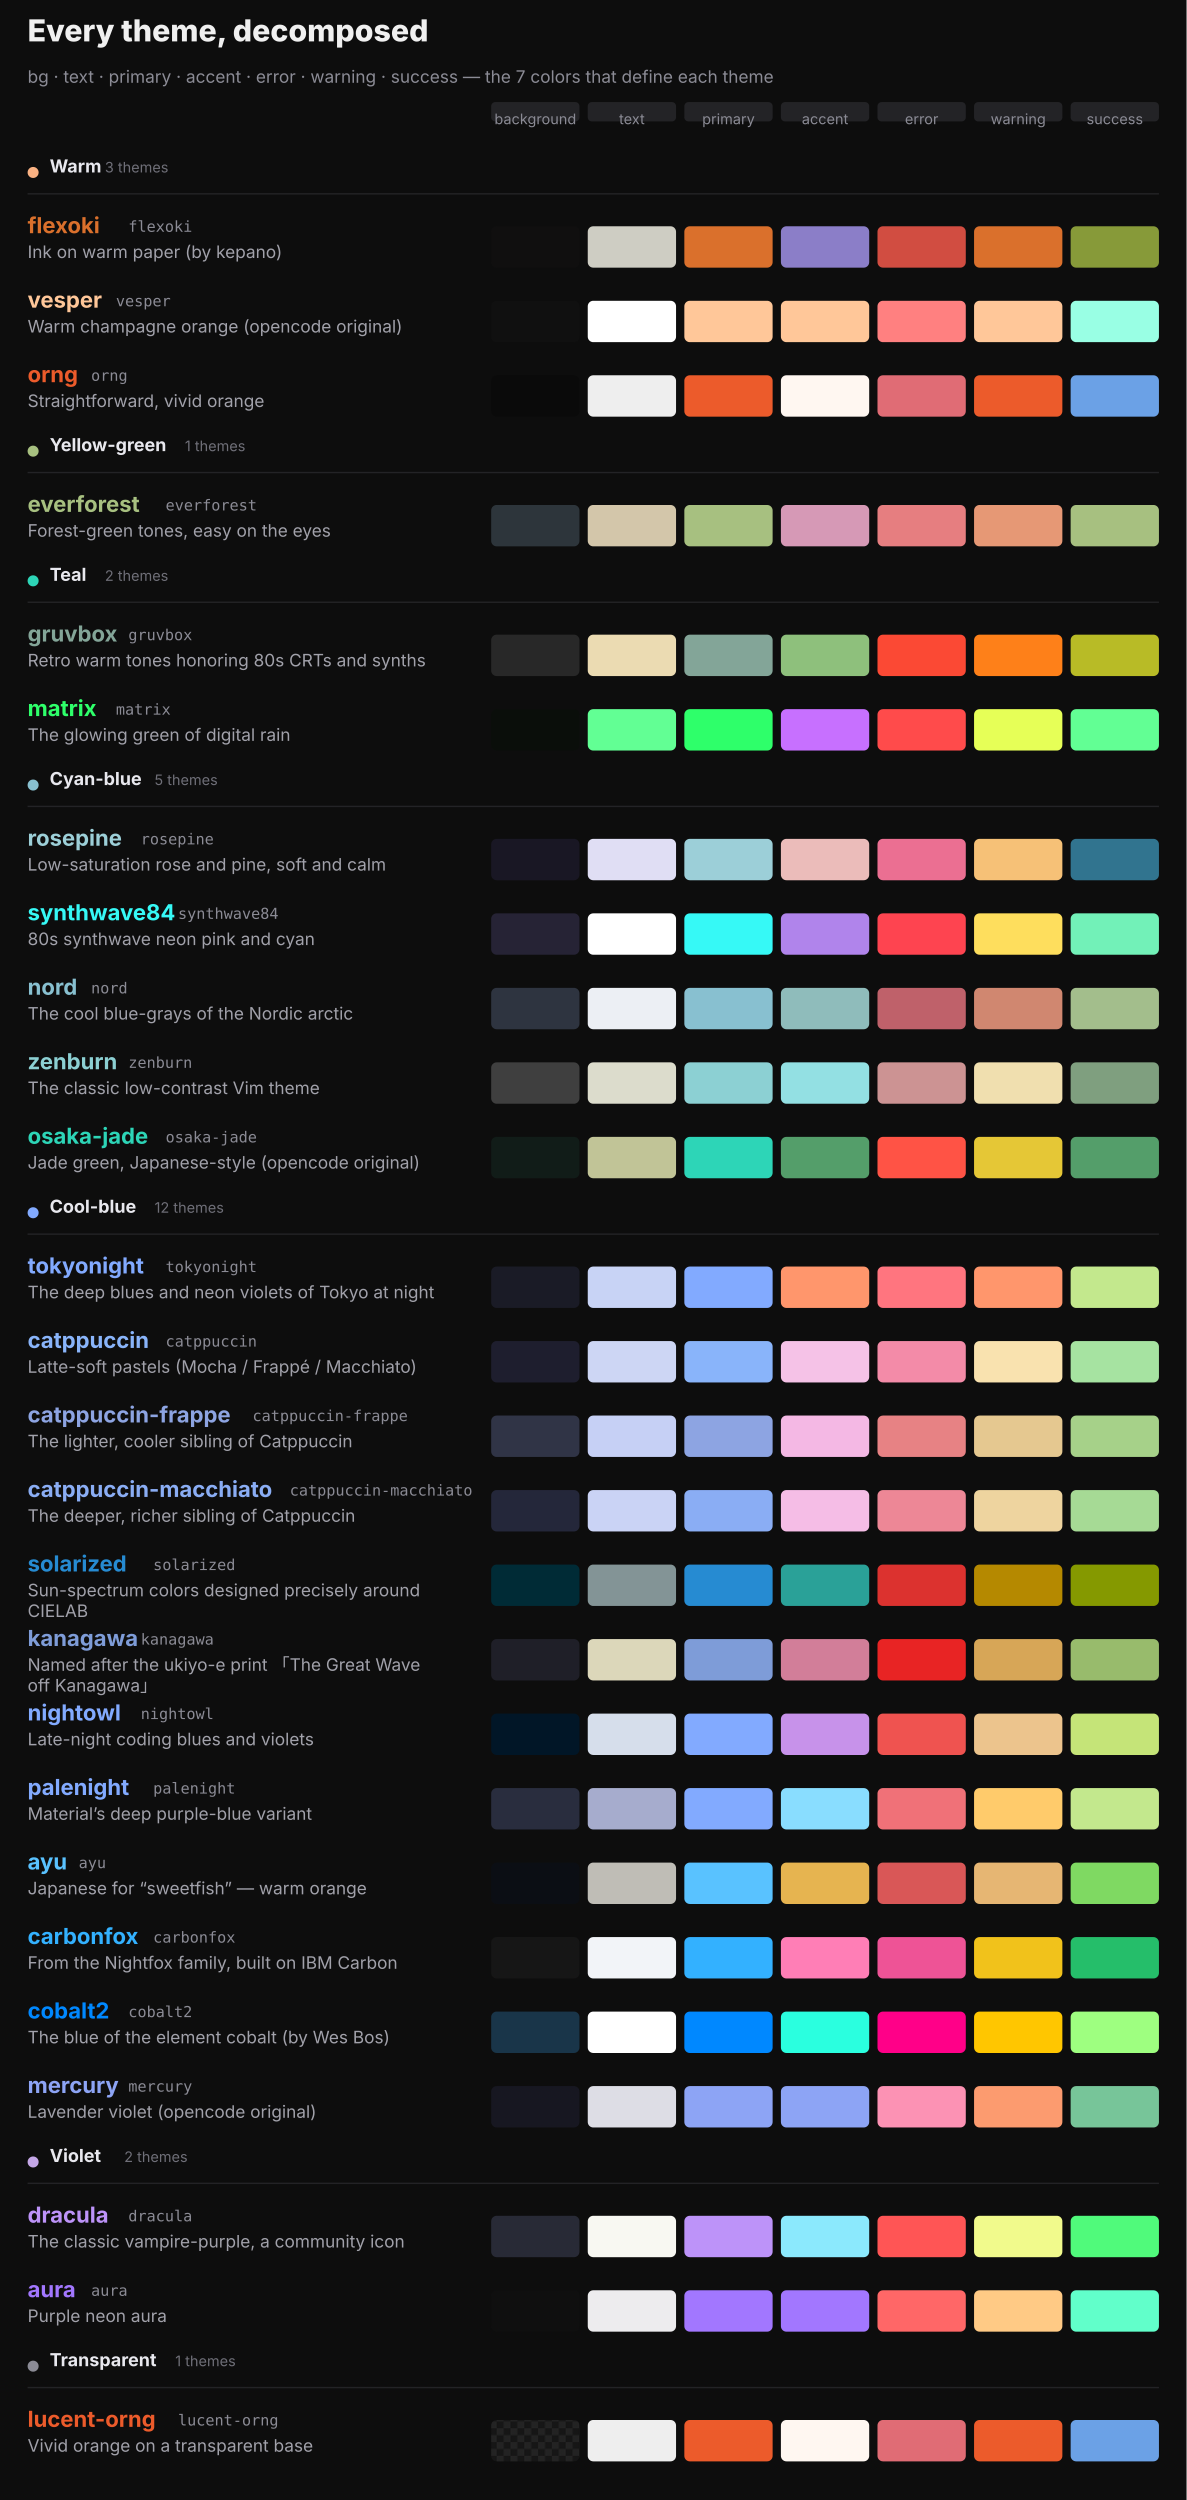
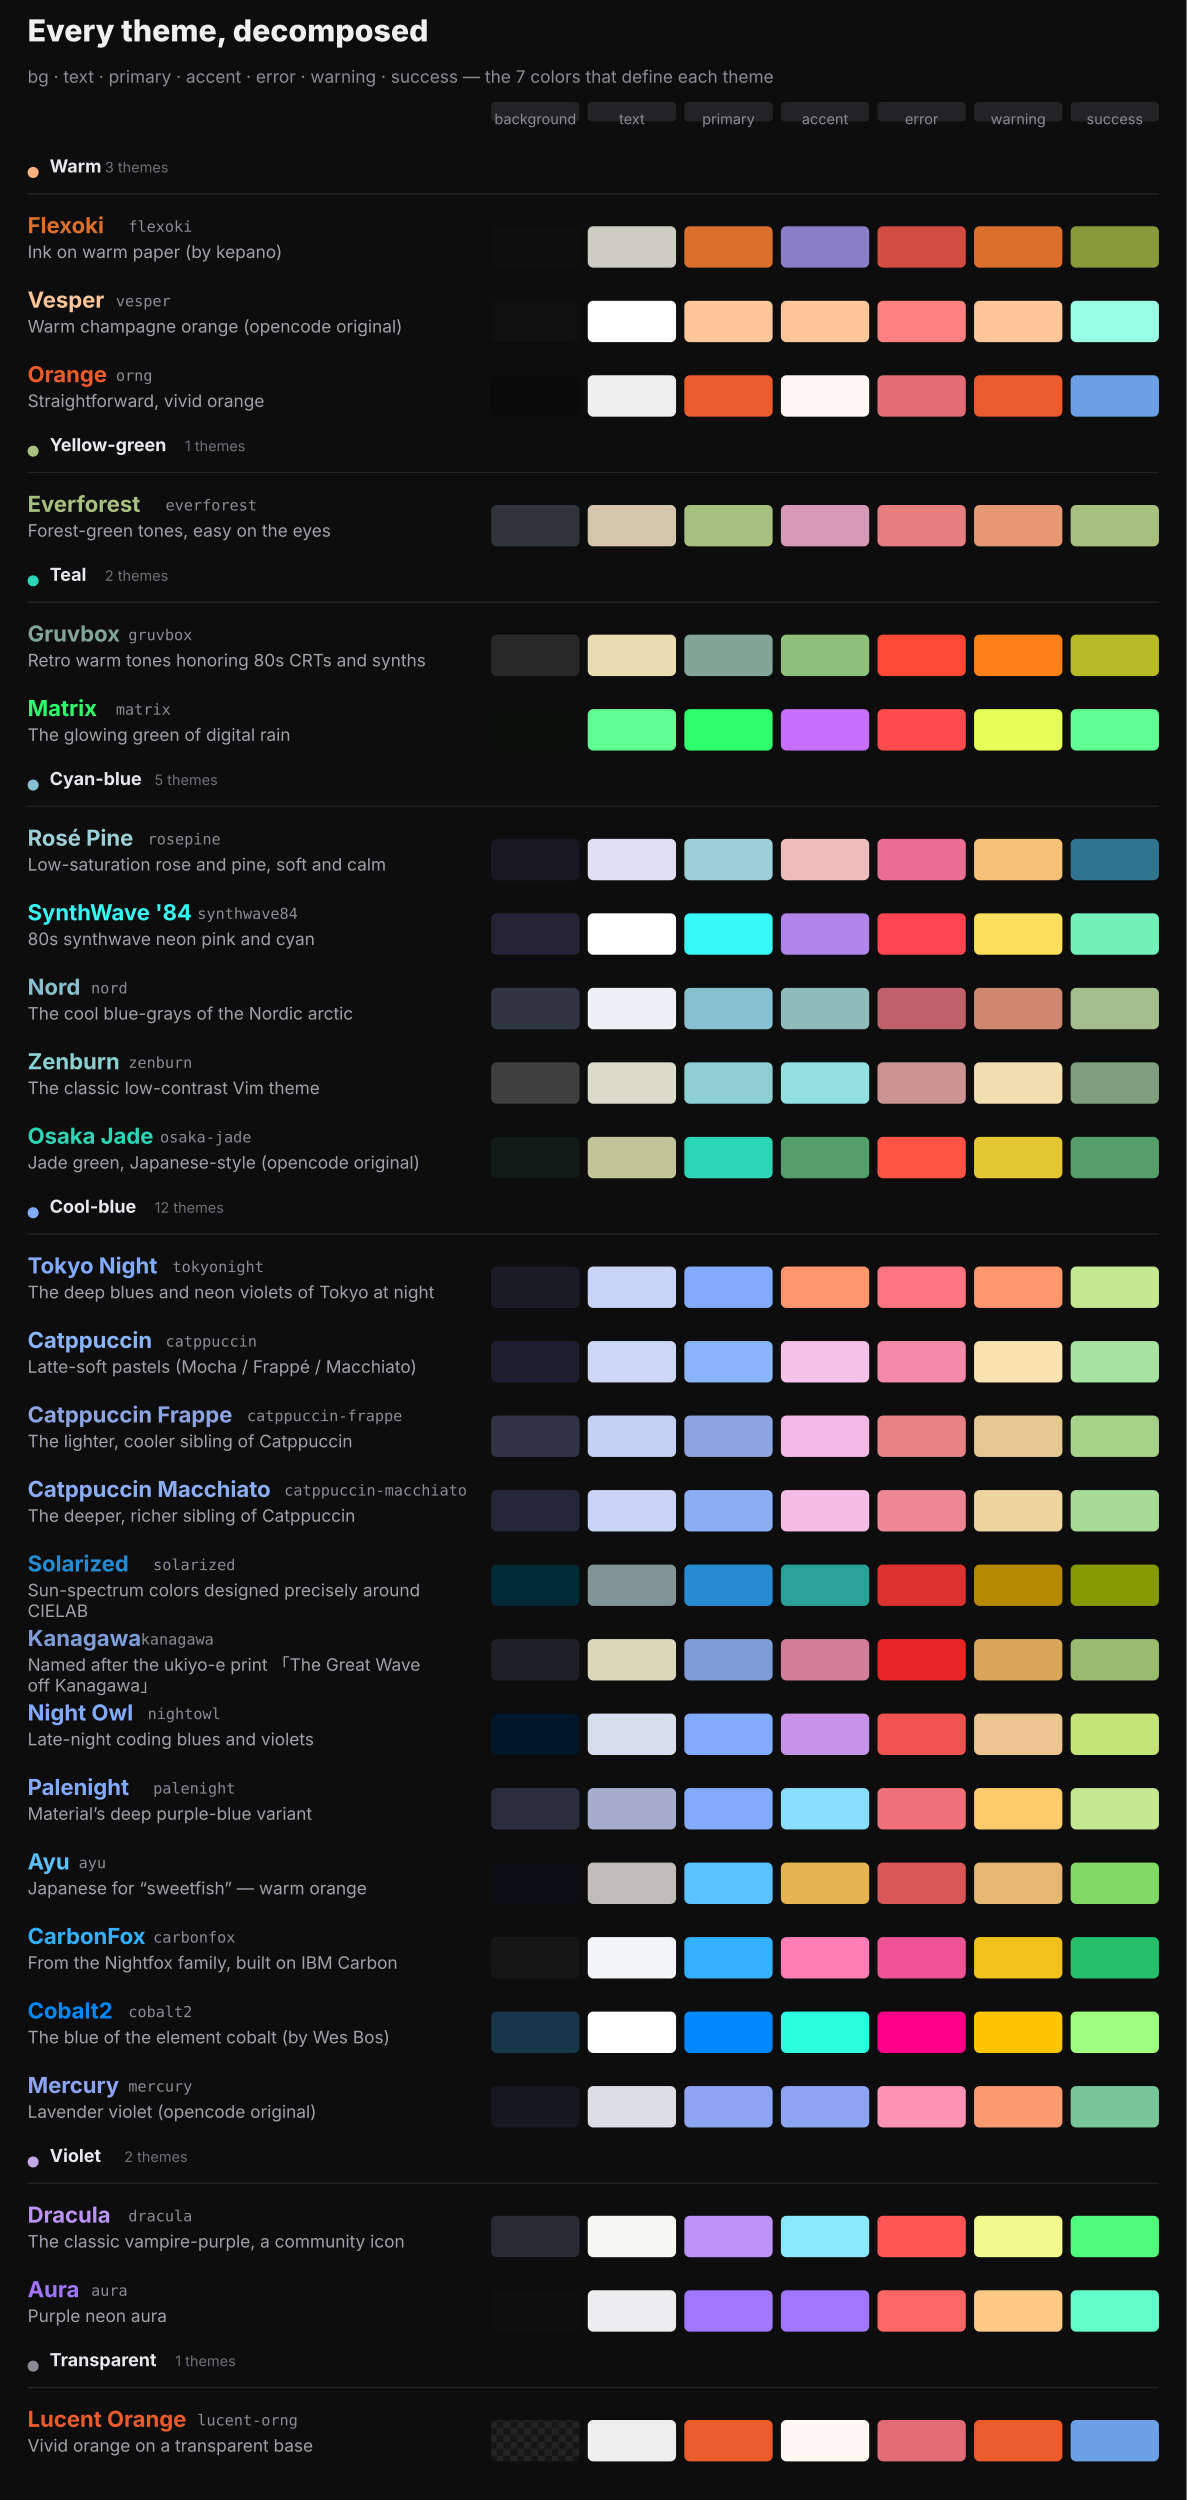
<svg xmlns="http://www.w3.org/2000/svg" width="860" height="1812" viewBox="0 0 860 1812">
  <defs>
    <pattern id="chess" width="10" height="10" patternUnits="userSpaceOnUse">
      <rect width="10" height="10" fill="#161616" />
      <rect width="5" height="5" fill="#232323" />
      <rect x="5" y="5" width="5" height="5" fill="#232323" />
    </pattern>
  </defs>
  <rect x="0" y="0" width="860" height="1812" rx="0" fill="#0d0d0d" />
  <text x="20" y="30" font-family="-apple-system,Segoe UI,Microsoft YaHei,PingFang SC,sans-serif" font-size="22" fill="#f0f0f0" font-weight="800">Every theme, decomposed</text>
  <text x="20" y="60" font-family="-apple-system,Segoe UI,Microsoft YaHei,PingFang SC,sans-serif" font-size="12.5" fill="#8b8b95">bg · text · primary · accent · error · warning · success — the 7 colors that define each theme</text>
  <rect x="356" y="74" width="64" height="14" rx="3" fill="#232326" />
  <text x="388" y="90" font-family="-apple-system,Segoe UI,Microsoft YaHei,PingFang SC,sans-serif" font-size="10.5" fill="#8b8b95" text-anchor="middle">background</text>
  <rect x="426" y="74" width="64" height="14" rx="3" fill="#232326" />
  <text x="458" y="90" font-family="-apple-system,Segoe UI,Microsoft YaHei,PingFang SC,sans-serif" font-size="10.5" fill="#8b8b95" text-anchor="middle">text</text>
  <rect x="496" y="74" width="64" height="14" rx="3" fill="#232326" />
  <text x="528" y="90" font-family="-apple-system,Segoe UI,Microsoft YaHei,PingFang SC,sans-serif" font-size="10.5" fill="#8b8b95" text-anchor="middle">primary</text>
  <rect x="566" y="74" width="64" height="14" rx="3" fill="#232326" />
  <text x="598" y="90" font-family="-apple-system,Segoe UI,Microsoft YaHei,PingFang SC,sans-serif" font-size="10.5" fill="#8b8b95" text-anchor="middle">accent</text>
  <rect x="636" y="74" width="64" height="14" rx="3" fill="#232326" />
  <text x="668" y="90" font-family="-apple-system,Segoe UI,Microsoft YaHei,PingFang SC,sans-serif" font-size="10.5" fill="#8b8b95" text-anchor="middle">error</text>
  <rect x="706" y="74" width="64" height="14" rx="3" fill="#232326" />
  <text x="738" y="90" font-family="-apple-system,Segoe UI,Microsoft YaHei,PingFang SC,sans-serif" font-size="10.5" fill="#8b8b95" text-anchor="middle">warning</text>
  <rect x="776" y="74" width="64" height="14" rx="3" fill="#232326" />
  <text x="808" y="90" font-family="-apple-system,Segoe UI,Microsoft YaHei,PingFang SC,sans-serif" font-size="10.5" fill="#8b8b95" text-anchor="middle">success</text>
  <circle cx="24" cy="125" r="4" fill="#FAB283" />
  <text x="36" y="125" font-family="-apple-system,Segoe UI,Microsoft YaHei,PingFang SC,sans-serif" font-size="13" fill="#e8e8ee" font-weight="700">Warm</text>
  <text x="76" y="125" font-family="-apple-system,Segoe UI,Microsoft YaHei,PingFang SC,sans-serif" font-size="10.5" fill="#6f6f78">3 themes</text>
  <rect x="20" y="140" width="820" height="1" rx="0" fill="#232326" />
-   <text x="20" y="169" font-family="-apple-system,Segoe UI,Microsoft YaHei,PingFang SC,sans-serif" font-size="16" fill="#DA702C" font-weight="700">flexoki</text>
+   <text x="20" y="169" font-family="-apple-system,Segoe UI,Microsoft YaHei,PingFang SC,sans-serif" font-size="16" fill="#DA702C" font-weight="700">Flexoki</text>
  <text x="93" y="168" font-family="ui-monospace,SFMono-Regular,Menlo,Consolas,monospace" font-size="11" fill="#8b8b95">flexoki</text>
  <text x="20" y="187" font-family="-apple-system,Segoe UI,Microsoft YaHei,PingFang SC,sans-serif" font-size="12.5" fill="#a1a1aa">Ink on warm paper (by kepano)</text>
  <rect x="356" y="164" width="64" height="30" rx="4" fill="#100F0F" />
  <rect x="426" y="164" width="64" height="30" rx="4" fill="#CECDC3" />
  <rect x="496" y="164" width="64" height="30" rx="4" fill="#DA702C" />
  <rect x="566" y="164" width="64" height="30" rx="4" fill="#8B7EC8" />
  <rect x="636" y="164" width="64" height="30" rx="4" fill="#D14D41" />
  <rect x="706" y="164" width="64" height="30" rx="4" fill="#DA702C" />
  <rect x="776" y="164" width="64" height="30" rx="4" fill="#879A39" />
-   <text x="20" y="223" font-family="-apple-system,Segoe UI,Microsoft YaHei,PingFang SC,sans-serif" font-size="16" fill="#FFC799" font-weight="700">vesper</text>
+   <text x="20" y="223" font-family="-apple-system,Segoe UI,Microsoft YaHei,PingFang SC,sans-serif" font-size="16" fill="#FFC799" font-weight="700">Vesper</text>
  <text x="84" y="222" font-family="ui-monospace,SFMono-Regular,Menlo,Consolas,monospace" font-size="11" fill="#8b8b95">vesper</text>
  <text x="20" y="241" font-family="-apple-system,Segoe UI,Microsoft YaHei,PingFang SC,sans-serif" font-size="12.5" fill="#a1a1aa">Warm champagne orange (opencode original)</text>
  <rect x="356" y="218" width="64" height="30" rx="4" fill="#101010" />
  <rect x="426" y="218" width="64" height="30" rx="4" fill="#FFF" />
  <rect x="496" y="218" width="64" height="30" rx="4" fill="#FFC799" />
  <rect x="566" y="218" width="64" height="30" rx="4" fill="#FFC799" />
  <rect x="636" y="218" width="64" height="30" rx="4" fill="#FF8080" />
  <rect x="706" y="218" width="64" height="30" rx="4" fill="#FFC799" />
  <rect x="776" y="218" width="64" height="30" rx="4" fill="#99FFE4" />
-   <text x="20" y="277" font-family="-apple-system,Segoe UI,Microsoft YaHei,PingFang SC,sans-serif" font-size="16" fill="#EC5B2B" font-weight="700">orng</text>
-   <text x="66" y="276" font-family="ui-monospace,SFMono-Regular,Menlo,Consolas,monospace" font-size="11" fill="#8b8b95">orng</text>
+   <text x="20" y="277" font-family="-apple-system,Segoe UI,Microsoft YaHei,PingFang SC,sans-serif" font-size="16" fill="#EC5B2B" font-weight="700">Orange</text>
+   <text x="84" y="276" font-family="ui-monospace,SFMono-Regular,Menlo,Consolas,monospace" font-size="11" fill="#8b8b95">orng</text>
  <text x="20" y="295" font-family="-apple-system,Segoe UI,Microsoft YaHei,PingFang SC,sans-serif" font-size="12.5" fill="#a1a1aa">Straightforward, vivid orange</text>
  <rect x="356" y="272" width="64" height="30" rx="4" fill="#0A0A0A" />
  <rect x="426" y="272" width="64" height="30" rx="4" fill="#EEEEEE" />
  <rect x="496" y="272" width="64" height="30" rx="4" fill="#EC5B2B" />
  <rect x="566" y="272" width="64" height="30" rx="4" fill="#FFF7F1" />
  <rect x="636" y="272" width="64" height="30" rx="4" fill="#E06C75" />
  <rect x="706" y="272" width="64" height="30" rx="4" fill="#EC5B2B" />
  <rect x="776" y="272" width="64" height="30" rx="4" fill="#6BA1E6" />
  <circle cx="24" cy="327" r="4" fill="#A7C080" />
  <text x="36" y="327" font-family="-apple-system,Segoe UI,Microsoft YaHei,PingFang SC,sans-serif" font-size="13" fill="#e8e8ee" font-weight="700">Yellow-green</text>
  <text x="134" y="327" font-family="-apple-system,Segoe UI,Microsoft YaHei,PingFang SC,sans-serif" font-size="10.5" fill="#6f6f78">1 themes</text>
  <rect x="20" y="342" width="820" height="1" rx="0" fill="#232326" />
-   <text x="20" y="371" font-family="-apple-system,Segoe UI,Microsoft YaHei,PingFang SC,sans-serif" font-size="16" fill="#A7C080" font-weight="700">everforest</text>
+   <text x="20" y="371" font-family="-apple-system,Segoe UI,Microsoft YaHei,PingFang SC,sans-serif" font-size="16" fill="#A7C080" font-weight="700">Everforest</text>
  <text x="120" y="370" font-family="ui-monospace,SFMono-Regular,Menlo,Consolas,monospace" font-size="11" fill="#8b8b95">everforest</text>
  <text x="20" y="389" font-family="-apple-system,Segoe UI,Microsoft YaHei,PingFang SC,sans-serif" font-size="12.5" fill="#a1a1aa">Forest-green tones, easy on the eyes</text>
  <rect x="356" y="366" width="64" height="30" rx="4" fill="#2D353B" />
  <rect x="426" y="366" width="64" height="30" rx="4" fill="#D3C6AA" />
  <rect x="496" y="366" width="64" height="30" rx="4" fill="#A7C080" />
  <rect x="566" y="366" width="64" height="30" rx="4" fill="#D699B6" />
  <rect x="636" y="366" width="64" height="30" rx="4" fill="#E67E80" />
  <rect x="706" y="366" width="64" height="30" rx="4" fill="#E69875" />
  <rect x="776" y="366" width="64" height="30" rx="4" fill="#A7C080" />
  <circle cx="24" cy="421" r="4" fill="#2DD5B7" />
  <text x="36" y="421" font-family="-apple-system,Segoe UI,Microsoft YaHei,PingFang SC,sans-serif" font-size="13" fill="#e8e8ee" font-weight="700">Teal</text>
  <text x="76" y="421" font-family="-apple-system,Segoe UI,Microsoft YaHei,PingFang SC,sans-serif" font-size="10.5" fill="#6f6f78">2 themes</text>
  <rect x="20" y="436" width="820" height="1" rx="0" fill="#232326" />
-   <text x="20" y="465" font-family="-apple-system,Segoe UI,Microsoft YaHei,PingFang SC,sans-serif" font-size="16" fill="#83A598" font-weight="700">gruvbox</text>
+   <text x="20" y="465" font-family="-apple-system,Segoe UI,Microsoft YaHei,PingFang SC,sans-serif" font-size="16" fill="#83A598" font-weight="700">Gruvbox</text>
  <text x="93" y="464" font-family="ui-monospace,SFMono-Regular,Menlo,Consolas,monospace" font-size="11" fill="#8b8b95">gruvbox</text>
  <text x="20" y="483" font-family="-apple-system,Segoe UI,Microsoft YaHei,PingFang SC,sans-serif" font-size="12.5" fill="#a1a1aa">Retro warm tones honoring 80s CRTs and synths</text>
  <rect x="356" y="460" width="64" height="30" rx="4" fill="#282828" />
  <rect x="426" y="460" width="64" height="30" rx="4" fill="#EBDBB2" />
  <rect x="496" y="460" width="64" height="30" rx="4" fill="#83A598" />
  <rect x="566" y="460" width="64" height="30" rx="4" fill="#8EC07C" />
  <rect x="636" y="460" width="64" height="30" rx="4" fill="#FB4934" />
  <rect x="706" y="460" width="64" height="30" rx="4" fill="#FE8019" />
  <rect x="776" y="460" width="64" height="30" rx="4" fill="#B8BB26" />
-   <text x="20" y="519" font-family="-apple-system,Segoe UI,Microsoft YaHei,PingFang SC,sans-serif" font-size="16" fill="#2EFF6A" font-weight="700">matrix</text>
+   <text x="20" y="519" font-family="-apple-system,Segoe UI,Microsoft YaHei,PingFang SC,sans-serif" font-size="16" fill="#2EFF6A" font-weight="700">Matrix</text>
  <text x="84" y="518" font-family="ui-monospace,SFMono-Regular,Menlo,Consolas,monospace" font-size="11" fill="#8b8b95">matrix</text>
  <text x="20" y="537" font-family="-apple-system,Segoe UI,Microsoft YaHei,PingFang SC,sans-serif" font-size="12.5" fill="#a1a1aa">The glowing green of digital rain</text>
  <rect x="356" y="514" width="64" height="30" rx="4" fill="#0A0E0A" />
  <rect x="426" y="514" width="64" height="30" rx="4" fill="#62FF94" />
  <rect x="496" y="514" width="64" height="30" rx="4" fill="#2EFF6A" />
  <rect x="566" y="514" width="64" height="30" rx="4" fill="#C770FF" />
  <rect x="636" y="514" width="64" height="30" rx="4" fill="#FF4B4B" />
  <rect x="706" y="514" width="64" height="30" rx="4" fill="#E6FF57" />
  <rect x="776" y="514" width="64" height="30" rx="4" fill="#62FF94" />
  <circle cx="24" cy="569" r="4" fill="#88C0D0" />
  <text x="36" y="569" font-family="-apple-system,Segoe UI,Microsoft YaHei,PingFang SC,sans-serif" font-size="13" fill="#e8e8ee" font-weight="700">Cyan-blue</text>
  <text x="112" y="569" font-family="-apple-system,Segoe UI,Microsoft YaHei,PingFang SC,sans-serif" font-size="10.5" fill="#6f6f78">5 themes</text>
  <rect x="20" y="584" width="820" height="1" rx="0" fill="#232326" />
-   <text x="20" y="613" font-family="-apple-system,Segoe UI,Microsoft YaHei,PingFang SC,sans-serif" font-size="16" fill="#9CCFD8" font-weight="700">rosepine</text>
-   <text x="102" y="612" font-family="ui-monospace,SFMono-Regular,Menlo,Consolas,monospace" font-size="11" fill="#8b8b95">rosepine</text>
+   <text x="20" y="613" font-family="-apple-system,Segoe UI,Microsoft YaHei,PingFang SC,sans-serif" font-size="16" fill="#9CCFD8" font-weight="700">Rosé Pine</text>
+   <text x="107" y="612" font-family="ui-monospace,SFMono-Regular,Menlo,Consolas,monospace" font-size="11" fill="#8b8b95">rosepine</text>
  <text x="20" y="631" font-family="-apple-system,Segoe UI,Microsoft YaHei,PingFang SC,sans-serif" font-size="12.5" fill="#a1a1aa">Low-saturation rose and pine, soft and calm</text>
  <rect x="356" y="608" width="64" height="30" rx="4" fill="#191724" />
  <rect x="426" y="608" width="64" height="30" rx="4" fill="#E0DEF4" />
  <rect x="496" y="608" width="64" height="30" rx="4" fill="#9CCFD8" />
  <rect x="566" y="608" width="64" height="30" rx="4" fill="#EBBCBA" />
  <rect x="636" y="608" width="64" height="30" rx="4" fill="#EB6F92" />
  <rect x="706" y="608" width="64" height="30" rx="4" fill="#F6C177" />
  <rect x="776" y="608" width="64" height="30" rx="4" fill="#31748F" />
-   <text x="20" y="667" font-family="-apple-system,Segoe UI,Microsoft YaHei,PingFang SC,sans-serif" font-size="16" fill="#36F9F6" font-weight="700">synthwave84</text>
-   <text x="129" y="666" font-family="ui-monospace,SFMono-Regular,Menlo,Consolas,monospace" font-size="11" fill="#8b8b95">synthwave84</text>
+   <text x="20" y="667" font-family="-apple-system,Segoe UI,Microsoft YaHei,PingFang SC,sans-serif" font-size="16" fill="#36F9F6" font-weight="700">SynthWave '84</text>
+   <text x="143" y="666" font-family="ui-monospace,SFMono-Regular,Menlo,Consolas,monospace" font-size="11" fill="#8b8b95">synthwave84</text>
  <text x="20" y="685" font-family="-apple-system,Segoe UI,Microsoft YaHei,PingFang SC,sans-serif" font-size="12.5" fill="#a1a1aa">80s synthwave neon pink and cyan</text>
  <rect x="356" y="662" width="64" height="30" rx="4" fill="#262335" />
  <rect x="426" y="662" width="64" height="30" rx="4" fill="#FFFFFF" />
  <rect x="496" y="662" width="64" height="30" rx="4" fill="#36F9F6" />
  <rect x="566" y="662" width="64" height="30" rx="4" fill="#B084EB" />
  <rect x="636" y="662" width="64" height="30" rx="4" fill="#FE4450" />
  <rect x="706" y="662" width="64" height="30" rx="4" fill="#FEDE5D" />
  <rect x="776" y="662" width="64" height="30" rx="4" fill="#72F1B8" />
-   <text x="20" y="721" font-family="-apple-system,Segoe UI,Microsoft YaHei,PingFang SC,sans-serif" font-size="16" fill="#88C0D0" font-weight="700">nord</text>
+   <text x="20" y="721" font-family="-apple-system,Segoe UI,Microsoft YaHei,PingFang SC,sans-serif" font-size="16" fill="#88C0D0" font-weight="700">Nord</text>
  <text x="66" y="720" font-family="ui-monospace,SFMono-Regular,Menlo,Consolas,monospace" font-size="11" fill="#8b8b95">nord</text>
  <text x="20" y="739" font-family="-apple-system,Segoe UI,Microsoft YaHei,PingFang SC,sans-serif" font-size="12.5" fill="#a1a1aa">The cool blue-grays of the Nordic arctic</text>
  <rect x="356" y="716" width="64" height="30" rx="4" fill="#2E3440" />
  <rect x="426" y="716" width="64" height="30" rx="4" fill="#ECEFF4" />
  <rect x="496" y="716" width="64" height="30" rx="4" fill="#88C0D0" />
  <rect x="566" y="716" width="64" height="30" rx="4" fill="#8FBCBB" />
  <rect x="636" y="716" width="64" height="30" rx="4" fill="#BF616A" />
  <rect x="706" y="716" width="64" height="30" rx="4" fill="#D08770" />
  <rect x="776" y="716" width="64" height="30" rx="4" fill="#A3BE8C" />
-   <text x="20" y="775" font-family="-apple-system,Segoe UI,Microsoft YaHei,PingFang SC,sans-serif" font-size="16" fill="#8CD0D3" font-weight="700">zenburn</text>
+   <text x="20" y="775" font-family="-apple-system,Segoe UI,Microsoft YaHei,PingFang SC,sans-serif" font-size="16" fill="#8CD0D3" font-weight="700">Zenburn</text>
  <text x="93" y="774" font-family="ui-monospace,SFMono-Regular,Menlo,Consolas,monospace" font-size="11" fill="#8b8b95">zenburn</text>
  <text x="20" y="793" font-family="-apple-system,Segoe UI,Microsoft YaHei,PingFang SC,sans-serif" font-size="12.5" fill="#a1a1aa">The classic low-contrast Vim theme</text>
  <rect x="356" y="770" width="64" height="30" rx="4" fill="#3F3F3F" />
  <rect x="426" y="770" width="64" height="30" rx="4" fill="#DCDCCC" />
  <rect x="496" y="770" width="64" height="30" rx="4" fill="#8CD0D3" />
  <rect x="566" y="770" width="64" height="30" rx="4" fill="#93E0E3" />
  <rect x="636" y="770" width="64" height="30" rx="4" fill="#CC9393" />
  <rect x="706" y="770" width="64" height="30" rx="4" fill="#F0DFAF" />
  <rect x="776" y="770" width="64" height="30" rx="4" fill="#7F9F7F" />
-   <text x="20" y="829" font-family="-apple-system,Segoe UI,Microsoft YaHei,PingFang SC,sans-serif" font-size="16" fill="#2DD5B7" font-weight="700">osaka-jade</text>
-   <text x="120" y="828" font-family="ui-monospace,SFMono-Regular,Menlo,Consolas,monospace" font-size="11" fill="#8b8b95">osaka-jade</text>
+   <text x="20" y="829" font-family="-apple-system,Segoe UI,Microsoft YaHei,PingFang SC,sans-serif" font-size="16" fill="#2DD5B7" font-weight="700">Osaka Jade</text>
+   <text x="116" y="828" font-family="ui-monospace,SFMono-Regular,Menlo,Consolas,monospace" font-size="11" fill="#8b8b95">osaka-jade</text>
  <text x="20" y="847" font-family="-apple-system,Segoe UI,Microsoft YaHei,PingFang SC,sans-serif" font-size="12.5" fill="#a1a1aa">Jade green, Japanese-style (opencode original)</text>
  <rect x="356" y="824" width="64" height="30" rx="4" fill="#111C18" />
  <rect x="426" y="824" width="64" height="30" rx="4" fill="#C1C497" />
  <rect x="496" y="824" width="64" height="30" rx="4" fill="#2DD5B7" />
  <rect x="566" y="824" width="64" height="30" rx="4" fill="#549E6A" />
  <rect x="636" y="824" width="64" height="30" rx="4" fill="#FF5345" />
  <rect x="706" y="824" width="64" height="30" rx="4" fill="#E5C736" />
  <rect x="776" y="824" width="64" height="30" rx="4" fill="#549E6A" />
  <circle cx="24" cy="879" r="4" fill="#82AAFF" />
  <text x="36" y="879" font-family="-apple-system,Segoe UI,Microsoft YaHei,PingFang SC,sans-serif" font-size="13" fill="#e8e8ee" font-weight="700">Cool-blue</text>
  <text x="112" y="879" font-family="-apple-system,Segoe UI,Microsoft YaHei,PingFang SC,sans-serif" font-size="10.5" fill="#6f6f78">12 themes</text>
  <rect x="20" y="894" width="820" height="1" rx="0" fill="#232326" />
-   <text x="20" y="923" font-family="-apple-system,Segoe UI,Microsoft YaHei,PingFang SC,sans-serif" font-size="16" fill="#82AAFF" font-weight="700">tokyonight</text>
-   <text x="120" y="922" font-family="ui-monospace,SFMono-Regular,Menlo,Consolas,monospace" font-size="11" fill="#8b8b95">tokyonight</text>
+   <text x="20" y="923" font-family="-apple-system,Segoe UI,Microsoft YaHei,PingFang SC,sans-serif" font-size="16" fill="#82AAFF" font-weight="700">Tokyo Night</text>
+   <text x="125" y="922" font-family="ui-monospace,SFMono-Regular,Menlo,Consolas,monospace" font-size="11" fill="#8b8b95">tokyonight</text>
  <text x="20" y="941" font-family="-apple-system,Segoe UI,Microsoft YaHei,PingFang SC,sans-serif" font-size="12.5" fill="#a1a1aa">The deep blues and neon violets of Tokyo at night</text>
  <rect x="356" y="918" width="64" height="30" rx="4" fill="#1A1B26" />
  <rect x="426" y="918" width="64" height="30" rx="4" fill="#C8D3F5" />
  <rect x="496" y="918" width="64" height="30" rx="4" fill="#82AAFF" />
  <rect x="566" y="918" width="64" height="30" rx="4" fill="#FF966C" />
  <rect x="636" y="918" width="64" height="30" rx="4" fill="#FF757F" />
  <rect x="706" y="918" width="64" height="30" rx="4" fill="#FF966C" />
  <rect x="776" y="918" width="64" height="30" rx="4" fill="#C3E88D" />
-   <text x="20" y="977" font-family="-apple-system,Segoe UI,Microsoft YaHei,PingFang SC,sans-serif" font-size="16" fill="#89B4FA" font-weight="700">catppuccin</text>
+   <text x="20" y="977" font-family="-apple-system,Segoe UI,Microsoft YaHei,PingFang SC,sans-serif" font-size="16" fill="#89B4FA" font-weight="700">Catppuccin</text>
  <text x="120" y="976" font-family="ui-monospace,SFMono-Regular,Menlo,Consolas,monospace" font-size="11" fill="#8b8b95">catppuccin</text>
  <text x="20" y="995" font-family="-apple-system,Segoe UI,Microsoft YaHei,PingFang SC,sans-serif" font-size="12.5" fill="#a1a1aa">Latte-soft pastels (Mocha / Frappé / Macchiato)</text>
  <rect x="356" y="972" width="64" height="30" rx="4" fill="#1E1E2E" />
  <rect x="426" y="972" width="64" height="30" rx="4" fill="#CDD6F4" />
  <rect x="496" y="972" width="64" height="30" rx="4" fill="#89B4FA" />
  <rect x="566" y="972" width="64" height="30" rx="4" fill="#F5C2E7" />
  <rect x="636" y="972" width="64" height="30" rx="4" fill="#F38BA8" />
  <rect x="706" y="972" width="64" height="30" rx="4" fill="#F9E2AF" />
  <rect x="776" y="972" width="64" height="30" rx="4" fill="#A6E3A1" />
-   <text x="20" y="1031" font-family="-apple-system,Segoe UI,Microsoft YaHei,PingFang SC,sans-serif" font-size="16" fill="#8DA4E2" font-weight="700">catppuccin-frappe</text>
-   <text x="183" y="1030" font-family="ui-monospace,SFMono-Regular,Menlo,Consolas,monospace" font-size="11" fill="#8b8b95">catppuccin-frappe</text>
+   <text x="20" y="1031" font-family="-apple-system,Segoe UI,Microsoft YaHei,PingFang SC,sans-serif" font-size="16" fill="#8DA4E2" font-weight="700">Catppuccin Frappe</text>
+   <text x="179" y="1030" font-family="ui-monospace,SFMono-Regular,Menlo,Consolas,monospace" font-size="11" fill="#8b8b95">catppuccin-frappe</text>
  <text x="20" y="1049" font-family="-apple-system,Segoe UI,Microsoft YaHei,PingFang SC,sans-serif" font-size="12.5" fill="#a1a1aa">The lighter, cooler sibling of Catppuccin</text>
  <rect x="356" y="1026" width="64" height="30" rx="4" fill="#303446" />
  <rect x="426" y="1026" width="64" height="30" rx="4" fill="#C6D0F5" />
  <rect x="496" y="1026" width="64" height="30" rx="4" fill="#8DA4E2" />
  <rect x="566" y="1026" width="64" height="30" rx="4" fill="#F4B8E4" />
  <rect x="636" y="1026" width="64" height="30" rx="4" fill="#E78284" />
  <rect x="706" y="1026" width="64" height="30" rx="4" fill="#E5C890" />
  <rect x="776" y="1026" width="64" height="30" rx="4" fill="#A6D189" />
-   <text x="20" y="1085" font-family="-apple-system,Segoe UI,Microsoft YaHei,PingFang SC,sans-serif" font-size="16" fill="#8AADF4" font-weight="700">catppuccin-macchiato</text>
-   <text x="210" y="1084" font-family="ui-monospace,SFMono-Regular,Menlo,Consolas,monospace" font-size="11" fill="#8b8b95">catppuccin-macchiato</text>
+   <text x="20" y="1085" font-family="-apple-system,Segoe UI,Microsoft YaHei,PingFang SC,sans-serif" font-size="16" fill="#8AADF4" font-weight="700">Catppuccin Macchiato</text>
+   <text x="206" y="1084" font-family="ui-monospace,SFMono-Regular,Menlo,Consolas,monospace" font-size="11" fill="#8b8b95">catppuccin-macchiato</text>
  <text x="20" y="1103" font-family="-apple-system,Segoe UI,Microsoft YaHei,PingFang SC,sans-serif" font-size="12.5" fill="#a1a1aa">The deeper, richer sibling of Catppuccin</text>
  <rect x="356" y="1080" width="64" height="30" rx="4" fill="#24273A" />
  <rect x="426" y="1080" width="64" height="30" rx="4" fill="#CAD3F5" />
  <rect x="496" y="1080" width="64" height="30" rx="4" fill="#8AADF4" />
  <rect x="566" y="1080" width="64" height="30" rx="4" fill="#F5BDE6" />
  <rect x="636" y="1080" width="64" height="30" rx="4" fill="#ED8796" />
  <rect x="706" y="1080" width="64" height="30" rx="4" fill="#EED49F" />
  <rect x="776" y="1080" width="64" height="30" rx="4" fill="#A6DA95" />
-   <text x="20" y="1139" font-family="-apple-system,Segoe UI,Microsoft YaHei,PingFang SC,sans-serif" font-size="16" fill="#268BD2" font-weight="700">solarized</text>
+   <text x="20" y="1139" font-family="-apple-system,Segoe UI,Microsoft YaHei,PingFang SC,sans-serif" font-size="16" fill="#268BD2" font-weight="700">Solarized</text>
  <text x="111" y="1138" font-family="ui-monospace,SFMono-Regular,Menlo,Consolas,monospace" font-size="11" fill="#8b8b95">solarized</text>
  <text x="20" y="1157" font-family="-apple-system,Segoe UI,Microsoft YaHei,PingFang SC,sans-serif" font-size="12.5" fill="#a1a1aa">Sun-spectrum colors designed precisely around</text>
  <text x="20" y="1172" font-family="-apple-system,Segoe UI,Microsoft YaHei,PingFang SC,sans-serif" font-size="12.5" fill="#a1a1aa">CIELAB</text>
  <rect x="356" y="1134" width="64" height="30" rx="4" fill="#002B36" />
  <rect x="426" y="1134" width="64" height="30" rx="4" fill="#839496" />
  <rect x="496" y="1134" width="64" height="30" rx="4" fill="#268BD2" />
  <rect x="566" y="1134" width="64" height="30" rx="4" fill="#2AA198" />
  <rect x="636" y="1134" width="64" height="30" rx="4" fill="#DC322F" />
  <rect x="706" y="1134" width="64" height="30" rx="4" fill="#B58900" />
  <rect x="776" y="1134" width="64" height="30" rx="4" fill="#859900" />
-   <text x="20" y="1193" font-family="-apple-system,Segoe UI,Microsoft YaHei,PingFang SC,sans-serif" font-size="16" fill="#7E9CD8" font-weight="700">kanagawa</text>
+   <text x="20" y="1193" font-family="-apple-system,Segoe UI,Microsoft YaHei,PingFang SC,sans-serif" font-size="16" fill="#7E9CD8" font-weight="700">Kanagawa</text>
  <text x="102" y="1192" font-family="ui-monospace,SFMono-Regular,Menlo,Consolas,monospace" font-size="11" fill="#8b8b95">kanagawa</text>
  <text x="20" y="1211" font-family="-apple-system,Segoe UI,Microsoft YaHei,PingFang SC,sans-serif" font-size="12.5" fill="#a1a1aa">Named after the ukiyo-e print 「The Great Wave</text>
  <text x="20" y="1226" font-family="-apple-system,Segoe UI,Microsoft YaHei,PingFang SC,sans-serif" font-size="12.5" fill="#a1a1aa">off Kanagawa」</text>
  <rect x="356" y="1188" width="64" height="30" rx="4" fill="#1F1F28" />
  <rect x="426" y="1188" width="64" height="30" rx="4" fill="#DCD7BA" />
  <rect x="496" y="1188" width="64" height="30" rx="4" fill="#7E9CD8" />
  <rect x="566" y="1188" width="64" height="30" rx="4" fill="#D27E99" />
  <rect x="636" y="1188" width="64" height="30" rx="4" fill="#E82424" />
  <rect x="706" y="1188" width="64" height="30" rx="4" fill="#D7A657" />
  <rect x="776" y="1188" width="64" height="30" rx="4" fill="#98BB6C" />
-   <text x="20" y="1247" font-family="-apple-system,Segoe UI,Microsoft YaHei,PingFang SC,sans-serif" font-size="16" fill="#82AAFF" font-weight="700">nightowl</text>
-   <text x="102" y="1246" font-family="ui-monospace,SFMono-Regular,Menlo,Consolas,monospace" font-size="11" fill="#8b8b95">nightowl</text>
+   <text x="20" y="1247" font-family="-apple-system,Segoe UI,Microsoft YaHei,PingFang SC,sans-serif" font-size="16" fill="#82AAFF" font-weight="700">Night Owl</text>
+   <text x="107" y="1246" font-family="ui-monospace,SFMono-Regular,Menlo,Consolas,monospace" font-size="11" fill="#8b8b95">nightowl</text>
  <text x="20" y="1265" font-family="-apple-system,Segoe UI,Microsoft YaHei,PingFang SC,sans-serif" font-size="12.5" fill="#a1a1aa">Late-night coding blues and violets</text>
  <rect x="356" y="1242" width="64" height="30" rx="4" fill="#011627" />
  <rect x="426" y="1242" width="64" height="30" rx="4" fill="#D6DEEB" />
  <rect x="496" y="1242" width="64" height="30" rx="4" fill="#82AAFF" />
  <rect x="566" y="1242" width="64" height="30" rx="4" fill="#C792EA" />
  <rect x="636" y="1242" width="64" height="30" rx="4" fill="#EF5350" />
  <rect x="706" y="1242" width="64" height="30" rx="4" fill="#ECC48D" />
  <rect x="776" y="1242" width="64" height="30" rx="4" fill="#C5E478" />
-   <text x="20" y="1301" font-family="-apple-system,Segoe UI,Microsoft YaHei,PingFang SC,sans-serif" font-size="16" fill="#82AAFF" font-weight="700">palenight</text>
+   <text x="20" y="1301" font-family="-apple-system,Segoe UI,Microsoft YaHei,PingFang SC,sans-serif" font-size="16" fill="#82AAFF" font-weight="700">Palenight</text>
  <text x="111" y="1300" font-family="ui-monospace,SFMono-Regular,Menlo,Consolas,monospace" font-size="11" fill="#8b8b95">palenight</text>
  <text x="20" y="1319" font-family="-apple-system,Segoe UI,Microsoft YaHei,PingFang SC,sans-serif" font-size="12.5" fill="#a1a1aa">Material’s deep purple-blue variant</text>
  <rect x="356" y="1296" width="64" height="30" rx="4" fill="#292D3E" />
  <rect x="426" y="1296" width="64" height="30" rx="4" fill="#A6ACCD" />
  <rect x="496" y="1296" width="64" height="30" rx="4" fill="#82AAFF" />
  <rect x="566" y="1296" width="64" height="30" rx="4" fill="#89DDFF" />
  <rect x="636" y="1296" width="64" height="30" rx="4" fill="#F07178" />
  <rect x="706" y="1296" width="64" height="30" rx="4" fill="#FFCB6B" />
  <rect x="776" y="1296" width="64" height="30" rx="4" fill="#C3E88D" />
-   <text x="20" y="1355" font-family="-apple-system,Segoe UI,Microsoft YaHei,PingFang SC,sans-serif" font-size="16" fill="#59C2FF" font-weight="700">ayu</text>
+   <text x="20" y="1355" font-family="-apple-system,Segoe UI,Microsoft YaHei,PingFang SC,sans-serif" font-size="16" fill="#59C2FF" font-weight="700">Ayu</text>
  <text x="57" y="1354" font-family="ui-monospace,SFMono-Regular,Menlo,Consolas,monospace" font-size="11" fill="#8b8b95">ayu</text>
  <text x="20" y="1373" font-family="-apple-system,Segoe UI,Microsoft YaHei,PingFang SC,sans-serif" font-size="12.5" fill="#a1a1aa">Japanese for “sweetfish” — warm orange</text>
  <rect x="356" y="1350" width="64" height="30" rx="4" fill="#0B0E14" />
  <rect x="426" y="1350" width="64" height="30" rx="4" fill="#BFBDB6" />
  <rect x="496" y="1350" width="64" height="30" rx="4" fill="#59C2FF" />
  <rect x="566" y="1350" width="64" height="30" rx="4" fill="#E6B450" />
  <rect x="636" y="1350" width="64" height="30" rx="4" fill="#D95757" />
  <rect x="706" y="1350" width="64" height="30" rx="4" fill="#E6B673" />
  <rect x="776" y="1350" width="64" height="30" rx="4" fill="#7FD962" />
-   <text x="20" y="1409" font-family="-apple-system,Segoe UI,Microsoft YaHei,PingFang SC,sans-serif" font-size="16" fill="#33B1FF" font-weight="700">carbonfox</text>
+   <text x="20" y="1409" font-family="-apple-system,Segoe UI,Microsoft YaHei,PingFang SC,sans-serif" font-size="16" fill="#33B1FF" font-weight="700">CarbonFox</text>
  <text x="111" y="1408" font-family="ui-monospace,SFMono-Regular,Menlo,Consolas,monospace" font-size="11" fill="#8b8b95">carbonfox</text>
  <text x="20" y="1427" font-family="-apple-system,Segoe UI,Microsoft YaHei,PingFang SC,sans-serif" font-size="12.5" fill="#a1a1aa">From the Nightfox family, built on IBM Carbon</text>
  <rect x="356" y="1404" width="64" height="30" rx="4" fill="#161616" />
  <rect x="426" y="1404" width="64" height="30" rx="4" fill="#F2F4F8" />
  <rect x="496" y="1404" width="64" height="30" rx="4" fill="#33B1FF" />
  <rect x="566" y="1404" width="64" height="30" rx="4" fill="#FF7EB6" />
  <rect x="636" y="1404" width="64" height="30" rx="4" fill="#EE5396" />
  <rect x="706" y="1404" width="64" height="30" rx="4" fill="#F1C21B" />
  <rect x="776" y="1404" width="64" height="30" rx="4" fill="#25BE6A" />
-   <text x="20" y="1463" font-family="-apple-system,Segoe UI,Microsoft YaHei,PingFang SC,sans-serif" font-size="16" fill="#0088FF" font-weight="700">cobalt2</text>
+   <text x="20" y="1463" font-family="-apple-system,Segoe UI,Microsoft YaHei,PingFang SC,sans-serif" font-size="16" fill="#0088FF" font-weight="700">Cobalt2</text>
  <text x="93" y="1462" font-family="ui-monospace,SFMono-Regular,Menlo,Consolas,monospace" font-size="11" fill="#8b8b95">cobalt2</text>
  <text x="20" y="1481" font-family="-apple-system,Segoe UI,Microsoft YaHei,PingFang SC,sans-serif" font-size="12.5" fill="#a1a1aa">The blue of the element cobalt (by Wes Bos)</text>
  <rect x="356" y="1458" width="64" height="30" rx="4" fill="#193549" />
  <rect x="426" y="1458" width="64" height="30" rx="4" fill="#FFFFFF" />
  <rect x="496" y="1458" width="64" height="30" rx="4" fill="#0088FF" />
  <rect x="566" y="1458" width="64" height="30" rx="4" fill="#2AFFDF" />
  <rect x="636" y="1458" width="64" height="30" rx="4" fill="#FF0088" />
  <rect x="706" y="1458" width="64" height="30" rx="4" fill="#FFC600" />
  <rect x="776" y="1458" width="64" height="30" rx="4" fill="#9EFF80" />
-   <text x="20" y="1517" font-family="-apple-system,Segoe UI,Microsoft YaHei,PingFang SC,sans-serif" font-size="16" fill="#8DA4F5" font-weight="700">mercury</text>
+   <text x="20" y="1517" font-family="-apple-system,Segoe UI,Microsoft YaHei,PingFang SC,sans-serif" font-size="16" fill="#8DA4F5" font-weight="700">Mercury</text>
  <text x="93" y="1516" font-family="ui-monospace,SFMono-Regular,Menlo,Consolas,monospace" font-size="11" fill="#8b8b95">mercury</text>
  <text x="20" y="1535" font-family="-apple-system,Segoe UI,Microsoft YaHei,PingFang SC,sans-serif" font-size="12.5" fill="#a1a1aa">Lavender violet (opencode original)</text>
  <rect x="356" y="1512" width="64" height="30" rx="4" fill="#171721" />
  <rect x="426" y="1512" width="64" height="30" rx="4" fill="#DDDDE5" />
  <rect x="496" y="1512" width="64" height="30" rx="4" fill="#8DA4F5" />
  <rect x="566" y="1512" width="64" height="30" rx="4" fill="#8DA4F5" />
  <rect x="636" y="1512" width="64" height="30" rx="4" fill="#FC92B4" />
  <rect x="706" y="1512" width="64" height="30" rx="4" fill="#FC9B6F" />
  <rect x="776" y="1512" width="64" height="30" rx="4" fill="#77C599" />
  <circle cx="24" cy="1567" r="4" fill="#C4A7E7" />
  <text x="36" y="1567" font-family="-apple-system,Segoe UI,Microsoft YaHei,PingFang SC,sans-serif" font-size="13" fill="#e8e8ee" font-weight="700">Violet</text>
  <text x="90" y="1567" font-family="-apple-system,Segoe UI,Microsoft YaHei,PingFang SC,sans-serif" font-size="10.5" fill="#6f6f78">2 themes</text>
  <rect x="20" y="1582" width="820" height="1" rx="0" fill="#232326" />
-   <text x="20" y="1611" font-family="-apple-system,Segoe UI,Microsoft YaHei,PingFang SC,sans-serif" font-size="16" fill="#BD93F9" font-weight="700">dracula</text>
+   <text x="20" y="1611" font-family="-apple-system,Segoe UI,Microsoft YaHei,PingFang SC,sans-serif" font-size="16" fill="#BD93F9" font-weight="700">Dracula</text>
  <text x="93" y="1610" font-family="ui-monospace,SFMono-Regular,Menlo,Consolas,monospace" font-size="11" fill="#8b8b95">dracula</text>
  <text x="20" y="1629" font-family="-apple-system,Segoe UI,Microsoft YaHei,PingFang SC,sans-serif" font-size="12.5" fill="#a1a1aa">The classic vampire-purple, a community icon</text>
  <rect x="356" y="1606" width="64" height="30" rx="4" fill="#282A36" />
  <rect x="426" y="1606" width="64" height="30" rx="4" fill="#F8F8F2" />
  <rect x="496" y="1606" width="64" height="30" rx="4" fill="#BD93F9" />
  <rect x="566" y="1606" width="64" height="30" rx="4" fill="#8BE9FD" />
  <rect x="636" y="1606" width="64" height="30" rx="4" fill="#FF5555" />
  <rect x="706" y="1606" width="64" height="30" rx="4" fill="#F1FA8C" />
  <rect x="776" y="1606" width="64" height="30" rx="4" fill="#50FA7B" />
-   <text x="20" y="1665" font-family="-apple-system,Segoe UI,Microsoft YaHei,PingFang SC,sans-serif" font-size="16" fill="#A277FF" font-weight="700">aura</text>
+   <text x="20" y="1665" font-family="-apple-system,Segoe UI,Microsoft YaHei,PingFang SC,sans-serif" font-size="16" fill="#A277FF" font-weight="700">Aura</text>
  <text x="66" y="1664" font-family="ui-monospace,SFMono-Regular,Menlo,Consolas,monospace" font-size="11" fill="#8b8b95">aura</text>
  <text x="20" y="1683" font-family="-apple-system,Segoe UI,Microsoft YaHei,PingFang SC,sans-serif" font-size="12.5" fill="#a1a1aa">Purple neon aura</text>
  <rect x="356" y="1660" width="64" height="30" rx="4" fill="#0F0F0F" />
  <rect x="426" y="1660" width="64" height="30" rx="4" fill="#EDECEE" />
  <rect x="496" y="1660" width="64" height="30" rx="4" fill="#A277FF" />
  <rect x="566" y="1660" width="64" height="30" rx="4" fill="#A277FF" />
  <rect x="636" y="1660" width="64" height="30" rx="4" fill="#FF6767" />
  <rect x="706" y="1660" width="64" height="30" rx="4" fill="#FFCA85" />
  <rect x="776" y="1660" width="64" height="30" rx="4" fill="#61FFCA" />
  <circle cx="24" cy="1715" r="4" fill="#8B8B95" />
  <text x="36" y="1715" font-family="-apple-system,Segoe UI,Microsoft YaHei,PingFang SC,sans-serif" font-size="13" fill="#e8e8ee" font-weight="700">Transparent</text>
  <text x="127" y="1715" font-family="-apple-system,Segoe UI,Microsoft YaHei,PingFang SC,sans-serif" font-size="10.5" fill="#6f6f78">1 themes</text>
  <rect x="20" y="1730" width="820" height="1" rx="0" fill="#232326" />
-   <text x="20" y="1759" font-family="-apple-system,Segoe UI,Microsoft YaHei,PingFang SC,sans-serif" font-size="16" fill="#EC5B2B" font-weight="700">lucent-orng</text>
-   <text x="129" y="1758" font-family="ui-monospace,SFMono-Regular,Menlo,Consolas,monospace" font-size="11" fill="#8b8b95">lucent-orng</text>
+   <text x="20" y="1759" font-family="-apple-system,Segoe UI,Microsoft YaHei,PingFang SC,sans-serif" font-size="16" fill="#EC5B2B" font-weight="700">Lucent Orange</text>
+   <text x="143" y="1758" font-family="ui-monospace,SFMono-Regular,Menlo,Consolas,monospace" font-size="11" fill="#8b8b95">lucent-orng</text>
  <text x="20" y="1777" font-family="-apple-system,Segoe UI,Microsoft YaHei,PingFang SC,sans-serif" font-size="12.5" fill="#a1a1aa">Vivid orange on a transparent base</text>
  <rect x="356" y="1754" width="64" height="30" rx="4" fill="url(#chess)" />
  <rect x="426" y="1754" width="64" height="30" rx="4" fill="#EEEEEE" />
  <rect x="496" y="1754" width="64" height="30" rx="4" fill="#EC5B2B" />
  <rect x="566" y="1754" width="64" height="30" rx="4" fill="#FFF7F1" />
  <rect x="636" y="1754" width="64" height="30" rx="4" fill="#E06C75" />
  <rect x="706" y="1754" width="64" height="30" rx="4" fill="#EC5B2B" />
  <rect x="776" y="1754" width="64" height="30" rx="4" fill="#6BA1E6" />
</svg>
